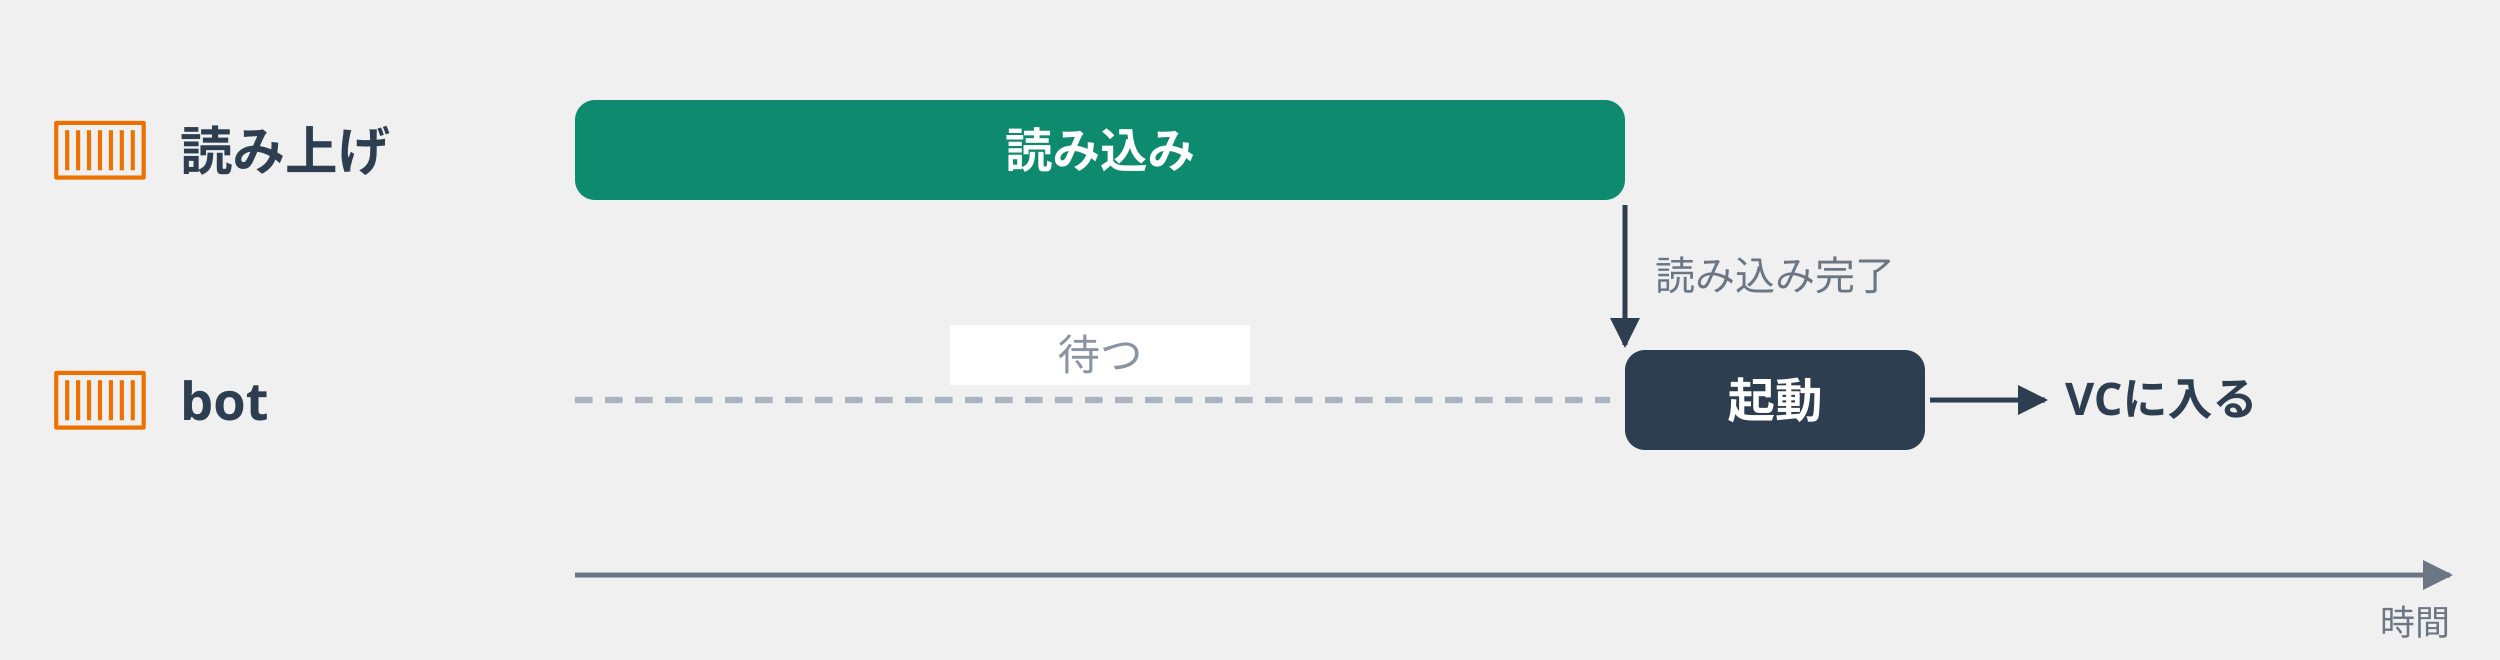
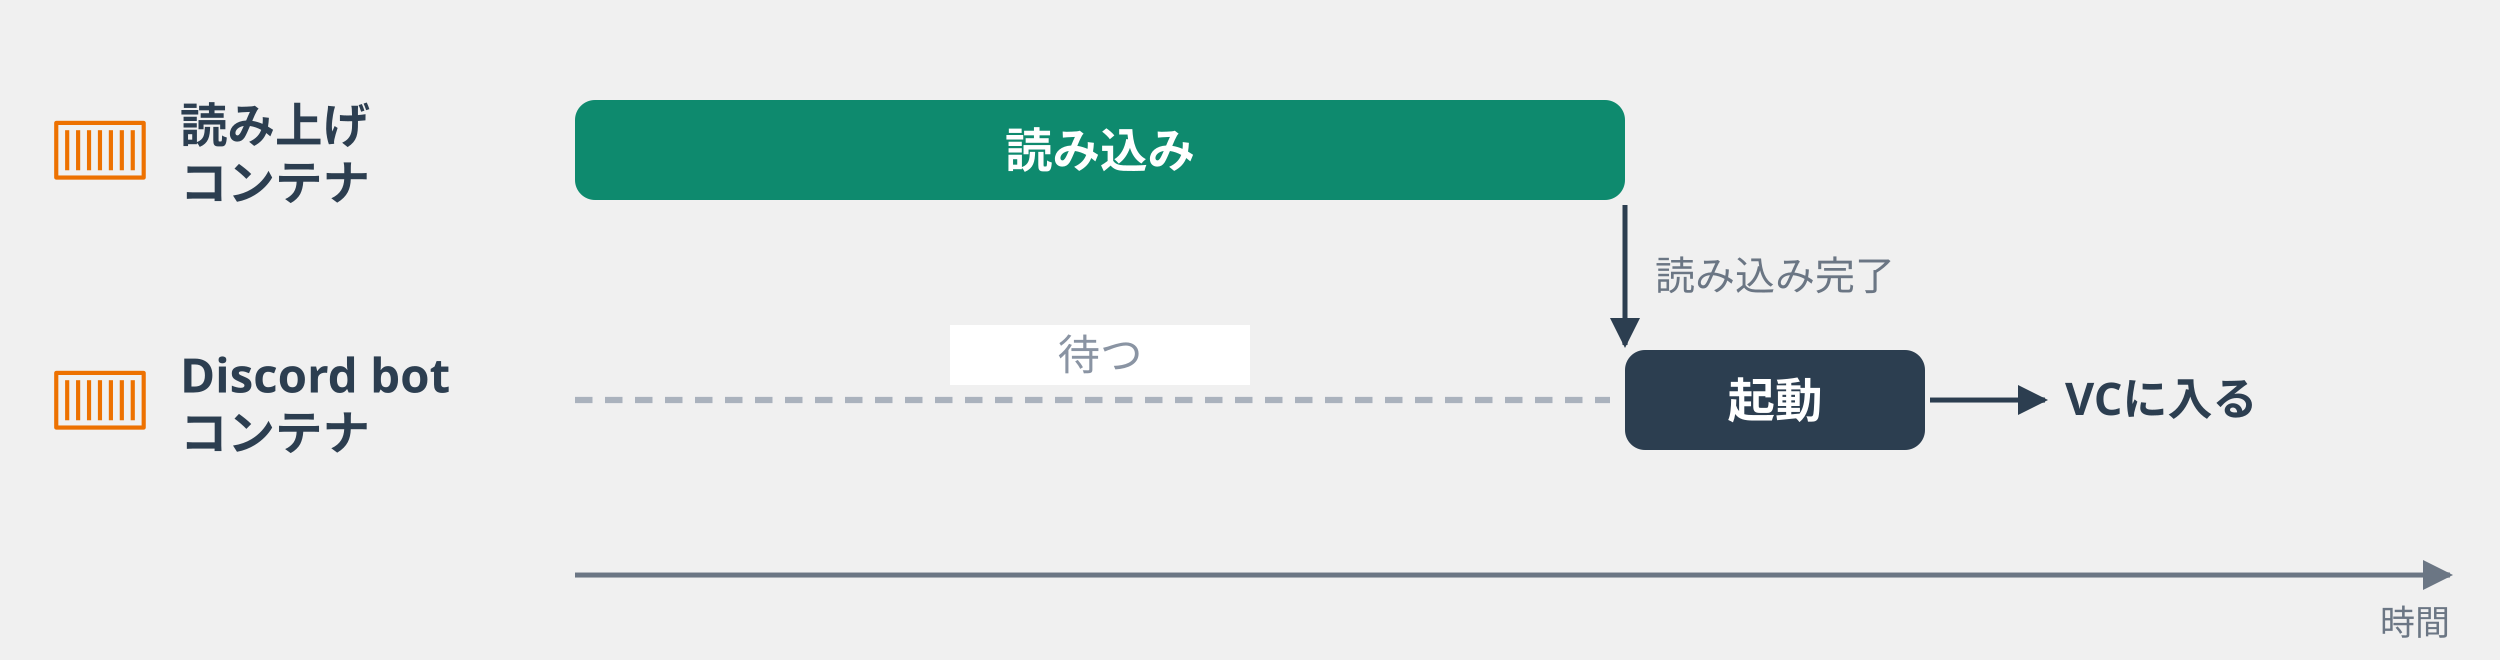
<svg xmlns="http://www.w3.org/2000/svg" viewBox="0 0 1000 264" width="100%" font-family="'Noto Sans JP', 'Hiragino Sans', sans-serif">
  <defs>
    <marker id="mInk" viewBox="0 0 10 10" refX="9" refY="5" markerWidth="6" markerHeight="6" orient="auto">
      <path d="M0,0 L10,5 L0,10 z" fill="#2c3e50" />
    </marker>
    <marker id="mSub" viewBox="0 0 10 10" refX="9" refY="5" markerWidth="6" markerHeight="6" orient="auto">
      <path d="M0,0 L10,5 L0,10 z" fill="#6b7684" />
    </marker>
    <marker id="mRed" viewBox="0 0 10 10" refX="9" refY="5" markerWidth="6" markerHeight="6" orient="auto">
      <path d="M0,0 L10,5 L0,10 z" fill="#DD344C" />
    </marker>
    <marker id="mGreen" viewBox="0 0 10 10" refX="9" refY="5" markerWidth="6" markerHeight="6" orient="auto">
      <path d="M0,0 L10,5 L0,10 z" fill="#0E8A6E" />
    </marker>
  </defs>
  <svg x="20" y="40" width="40" height="40" viewBox="0 0 48 48">
    <g id="i7-Icon-Resource/Containers/Res_Amazon-Elastic-Container-Service_Container-1_48" stroke="none" stroke-width="1" fill="none" fill-rule="evenodd">
      <path d="M38.725,33.735 L40.725,33.735 L40.725,14.497 L38.725,14.497 L38.725,33.735 Z M33.479,33.735 L35.479,33.735 L35.479,14.497 L33.479,14.497 L33.479,33.735 Z M28.232,33.735 L30.232,33.735 L30.232,14.497 L28.232,14.497 L28.232,33.735 Z M22.986,33.735 L24.986,33.735 L24.986,14.497 L22.986,14.497 L22.986,33.735 Z M17.739,33.735 L19.739,33.735 L19.739,14.497 L17.739,14.497 L17.739,33.735 Z M12.493,33.735 L14.493,33.735 L14.493,14.497 L12.493,14.497 L12.493,33.735 Z M7.246,33.735 L9.246,33.735 L9.246,14.497 L7.246,14.497 L7.246,33.735 Z M3.999,36.232 L43.972,36.232 L43.972,12 L3.999,12 L3.999,36.232 Z M44.972,9.999 L3,9.999 C2.447,9.999 2,10.447 2,10.999 L2,37.232 C2,37.784 2.447,38.232 3,38.232 L44.972,38.232 C45.525,38.232 45.972,37.784 45.972,37.232 L45.972,10.999 C45.972,10.447 45.525,9.999 44.972,9.999 L44.972,9.999 Z" id="i7-Amazon-Elastic-Container-Service-Container-1_Resource-Icon_light-bg" fill="#ED7100" />
    </g>
  </svg>
-   <text x="72.0" y="68.0" font-size="21" fill="#2c3e50" text-anchor="start" font-weight="700">読み上げ</text>
+   <text x="72.0" y="57.0" font-size="19" fill="#2c3e50" text-anchor="start" font-weight="700">読み上げ</text>
+   <text x="72.0" y="80.0" font-size="19" fill="#2c3e50" text-anchor="start" font-weight="700">コンテナ</text>
  <svg x="20" y="140" width="40" height="40" viewBox="0 0 48 48">
    <g id="i8-Icon-Resource/Containers/Res_Amazon-Elastic-Container-Service_Container-1_48" stroke="none" stroke-width="1" fill="none" fill-rule="evenodd">
      <path d="M38.725,33.735 L40.725,33.735 L40.725,14.497 L38.725,14.497 L38.725,33.735 Z M33.479,33.735 L35.479,33.735 L35.479,14.497 L33.479,14.497 L33.479,33.735 Z M28.232,33.735 L30.232,33.735 L30.232,14.497 L28.232,14.497 L28.232,33.735 Z M22.986,33.735 L24.986,33.735 L24.986,14.497 L22.986,14.497 L22.986,33.735 Z M17.739,33.735 L19.739,33.735 L19.739,14.497 L17.739,14.497 L17.739,33.735 Z M12.493,33.735 L14.493,33.735 L14.493,14.497 L12.493,14.497 L12.493,33.735 Z M7.246,33.735 L9.246,33.735 L9.246,14.497 L7.246,14.497 L7.246,33.735 Z M3.999,36.232 L43.972,36.232 L43.972,12 L3.999,12 L3.999,36.232 Z M44.972,9.999 L3,9.999 C2.447,9.999 2,10.447 2,10.999 L2,37.232 C2,37.784 2.447,38.232 3,38.232 L44.972,38.232 C45.525,38.232 45.972,37.784 45.972,37.232 L45.972,10.999 C45.972,10.447 45.525,9.999 44.972,9.999 L44.972,9.999 Z" id="i8-Amazon-Elastic-Container-Service-Container-1_Resource-Icon_light-bg" fill="#ED7100" />
    </g>
  </svg>
-   <text x="72.0" y="168.0" font-size="21" fill="#2c3e50" text-anchor="start" font-weight="700">bot</text>
+   <text x="72.0" y="157.0" font-size="19" fill="#2c3e50" text-anchor="start" font-weight="700">Discord bot</text>
+   <text x="72.0" y="180.0" font-size="19" fill="#2c3e50" text-anchor="start" font-weight="700">コンテナ</text>
  <rect x="230.0" y="40.0" width="420.0" height="40" rx="8" fill="#0E8A6E" />
  <text x="440.0" y="67.0" font-size="19" fill="#fff" text-anchor="middle" font-weight="700">読み込み</text>
  <path d="M230,160 L644,160" stroke="#aab2bd" stroke-width="2.5" stroke-dasharray="7 5" />
  <rect x="380" y="130" width="120" height="24" fill="#fff" />
  <text x="440.0" y="148.0" font-size="17" fill="#8a94a3" text-anchor="middle">待つ</text>
  <path d="M650,82 L650,138" stroke="#2c3e50" stroke-width="2" fill="none" stroke-linejoin="round" marker-end="url(#mInk)" />
  <text x="662.0" y="116.0" font-size="16" fill="#6b7684" text-anchor="start">読み込み完了</text>
  <rect x="650.0" y="140.0" width="120.0" height="40" rx="8" fill="#2c3e50" />
  <text x="710.0" y="167.0" font-size="19" fill="#fff" text-anchor="middle" font-weight="700">起動</text>
  <path d="M772,160 L818,160" stroke="#2c3e50" stroke-width="2" fill="none" stroke-linejoin="round" marker-end="url(#mInk)" />
  <text x="826.0" y="166.0" font-size="18" fill="#2c3e50" text-anchor="start" font-weight="700">VCに入る</text>
  <path d="M230,230 L980,230" stroke="#6b7684" stroke-width="2" fill="none" stroke-linejoin="round" marker-end="url(#mSub)" />
  <text x="980.0" y="254.0" font-size="14" fill="#6b7684" text-anchor="end">時間</text>
</svg>
